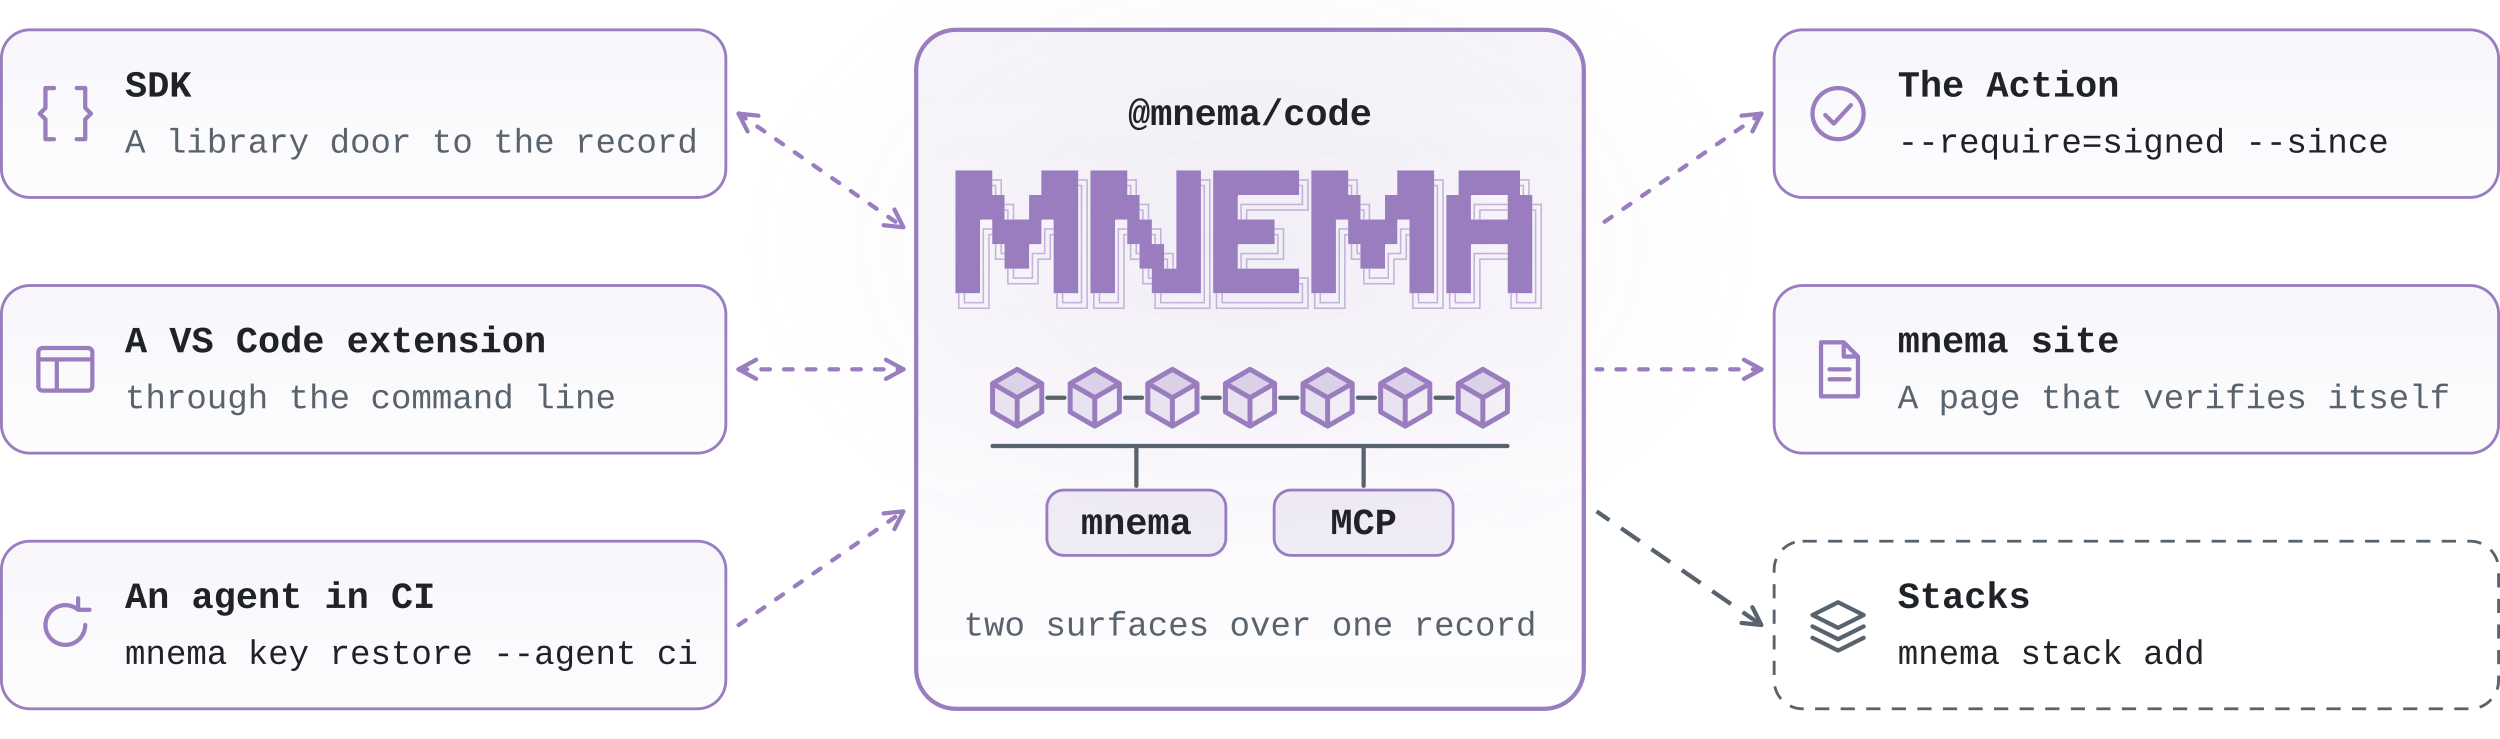
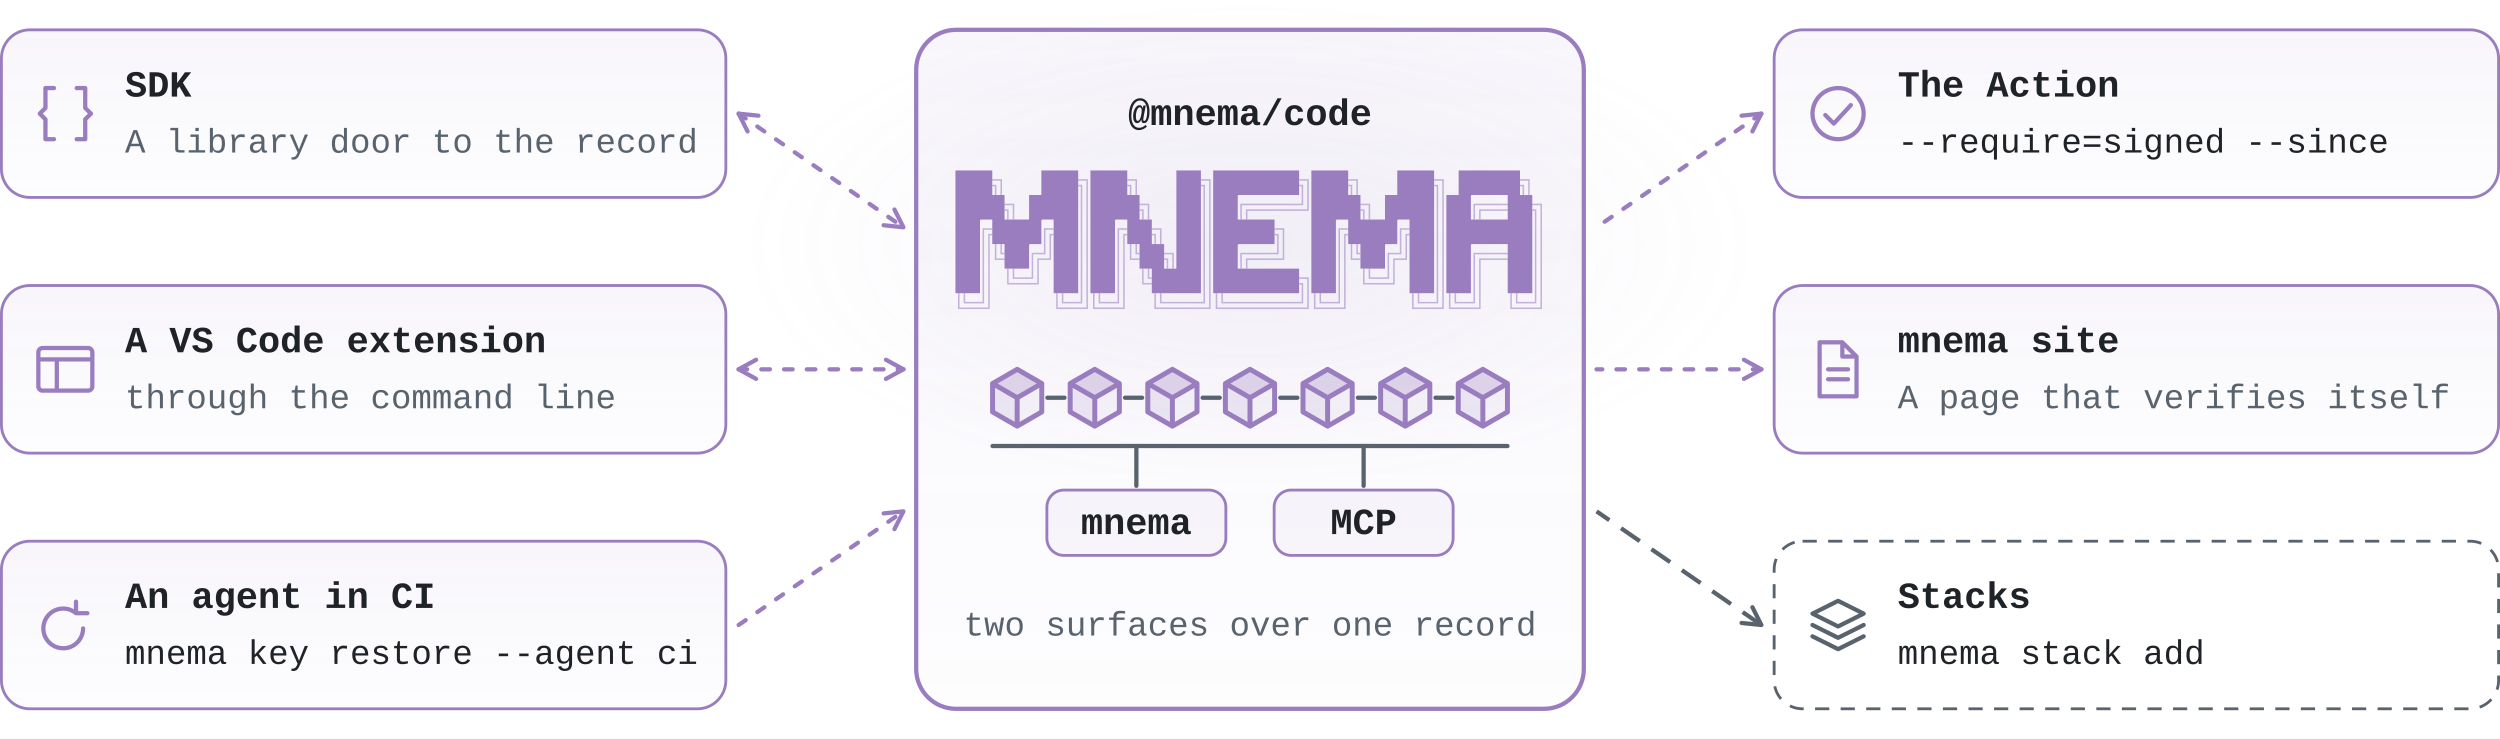
<svg xmlns="http://www.w3.org/2000/svg" width="880" height="260" viewBox="0 0 880 260" role="img" aria-label="The mnema family: @mnema/code, the command line and the MCP server over one record, with the SDK, a VS Code extension, an agent in CI, the GitHub Action, mnema site and Stacks around it">
  <style>
.a{animation-duration:14s;animation-iteration-count:infinite;animation-timing-function:ease-in-out}
@keyframes k0{0%{opacity:0}1.43%{opacity:0}3.57%{opacity:1}92.86%{opacity:1}95%{opacity:0}100%{opacity:0}}
@keyframes k1{0%{opacity:0}1.43%{opacity:0}3.57%{opacity:1}92.86%{opacity:1}95%{opacity:0}100%{opacity:0}}
@keyframes k2{0%{opacity:0}2.86%{opacity:0}5%{opacity:1}92.86%{opacity:1}95%{opacity:0}100%{opacity:0}}
@keyframes k3{0%{opacity:0}3.57%{opacity:0}5.71%{opacity:1}92.86%{opacity:1}95%{opacity:0}100%{opacity:0}}
@keyframes k4{0%{opacity:0}5.71%{opacity:0}7.86%{opacity:1}92.86%{opacity:1}95%{opacity:0}100%{opacity:0}}
@keyframes k5{0%{opacity:0}7.14%{opacity:0}9.29%{opacity:1}92.86%{opacity:1}95%{opacity:0}100%{opacity:0}}
@keyframes k6{0%{opacity:0}8.57%{opacity:0}10.71%{opacity:1}92.86%{opacity:1}95%{opacity:0}100%{opacity:0}}
@keyframes k7{0%{opacity:0}22.14%{opacity:0}24.29%{opacity:1}92.86%{opacity:1}95%{opacity:0}100%{opacity:0}}
@keyframes k8{0%{opacity:0}33.57%{opacity:0}35.71%{opacity:1}92.86%{opacity:1}95%{opacity:0}100%{opacity:0}}
@keyframes k9{0%{opacity:0}47.14%{opacity:0}49.29%{opacity:1}92.86%{opacity:1}95%{opacity:0}100%{opacity:0}}
@keyframes k10{0%{opacity:0}81.43%{opacity:0}83.57%{opacity:1}92.86%{opacity:1}95%{opacity:0}100%{opacity:0}}
@keyframes k11{0%{opacity:0}22.14%{opacity:0}23.21%{opacity:1}26.79%{opacity:0}100%{opacity:0}}
@keyframes k12{0%{opacity:0}33.57%{opacity:0}34.64%{opacity:1}38.21%{opacity:0}100%{opacity:0}}
@keyframes k13{0%{opacity:0}47.14%{opacity:0}48.21%{opacity:1}51.79%{opacity:0}100%{opacity:0}}
@keyframes k14{0%{opacity:0}81.43%{opacity:0}82.5%{opacity:1}86.07%{opacity:0}100%{opacity:0}}
@keyframes k15{0%{opacity:0}10%{opacity:0}12.14%{opacity:1}92.86%{opacity:1}95%{opacity:0}100%{opacity:0}}
@keyframes k16{0%{opacity:0}10.71%{opacity:0}12.86%{opacity:1}92.86%{opacity:1}95%{opacity:0}100%{opacity:0}}
@keyframes k17{0%{opacity:0}11.79%{opacity:0}13.93%{opacity:1}92.86%{opacity:1}95%{opacity:0}100%{opacity:0}}
@keyframes k18{0%{opacity:0}12.86%{opacity:0}15%{opacity:1}92.86%{opacity:1}95%{opacity:0}100%{opacity:0}}
@keyframes k19{0%{opacity:0}15.71%{opacity:0}17.86%{opacity:1}92.86%{opacity:1}95%{opacity:0}100%{opacity:0}}
@keyframes k20{0%{opacity:0}17.14%{opacity:0}19.29%{opacity:1}92.86%{opacity:1}95%{opacity:0}100%{opacity:0}}
@keyframes k21{0%{opacity:0}16.43%{opacity:0}18.57%{opacity:1}92.86%{opacity:1}95%{opacity:0}100%{opacity:0}}
@keyframes k22{0%{opacity:0}19.29%{opacity:0}21.43%{opacity:1}92.86%{opacity:1}95%{opacity:0}100%{opacity:0}}
@keyframes k23{0%{stroke-dashoffset:70.46}16.43%{stroke-dashoffset:70.46}20%{stroke-dashoffset:0}23.21%{stroke-dashoffset:0}23.93%{stroke-dashoffset:70.46}100%{stroke-dashoffset:70.46}}
@keyframes k24{0%{opacity:0}16.43%{opacity:0}17.86%{opacity:1}21.43%{opacity:1}22.86%{opacity:0}100%{opacity:0}}
@keyframes k25{0%{transform:translate(260px,40px)}18.57%{transform:translate(260px,40px)}22.14%{transform:translate(318px,80px)}25.71%{transform:translate(260px,40px)}100%{transform:translate(260px,40px)}}
@keyframes k26{0%{opacity:0}18.57%{opacity:0}19.43%{opacity:1}24.86%{opacity:1}26.07%{opacity:0}100%{opacity:0}}
@keyframes k27{0%{opacity:0}25.36%{opacity:0}26.43%{opacity:1}30%{opacity:0}100%{opacity:0}}
@keyframes k28{0%{opacity:0}27.14%{opacity:0}29.29%{opacity:1}92.86%{opacity:1}95%{opacity:0}100%{opacity:0}}
@keyframes k29{0%{opacity:0}28.57%{opacity:0}30.71%{opacity:1}92.86%{opacity:1}95%{opacity:0}100%{opacity:0}}
@keyframes k30{0%{opacity:0}27.86%{opacity:0}30%{opacity:1}92.86%{opacity:1}95%{opacity:0}100%{opacity:0}}
@keyframes k31{0%{opacity:0}30.71%{opacity:0}32.86%{opacity:1}92.86%{opacity:1}95%{opacity:0}100%{opacity:0}}
@keyframes k32{0%{stroke-dashoffset:58}27.86%{stroke-dashoffset:58}31.43%{stroke-dashoffset:0}34.64%{stroke-dashoffset:0}35.36%{stroke-dashoffset:58}100%{stroke-dashoffset:58}}
@keyframes k33{0%{opacity:0}27.86%{opacity:0}29.29%{opacity:1}32.86%{opacity:1}34.29%{opacity:0}100%{opacity:0}}
@keyframes k34{0%{transform:translate(260px,130px)}30%{transform:translate(260px,130px)}33.57%{transform:translate(318px,130px)}37.14%{transform:translate(260px,130px)}100%{transform:translate(260px,130px)}}
@keyframes k35{0%{opacity:0}30%{opacity:0}30.86%{opacity:1}36.29%{opacity:1}37.5%{opacity:0}100%{opacity:0}}
@keyframes k36{0%{opacity:0}36.79%{opacity:0}37.86%{opacity:1}41.43%{opacity:0}100%{opacity:0}}
@keyframes k37{0%{opacity:0}38.57%{opacity:0}40.71%{opacity:1}92.86%{opacity:1}95%{opacity:0}100%{opacity:0}}
@keyframes k38{0%{opacity:0}40%{opacity:0}42.14%{opacity:1}92.86%{opacity:1}95%{opacity:0}100%{opacity:0}}
@keyframes k39{0%{opacity:0}39.29%{opacity:0}41.43%{opacity:1}92.86%{opacity:1}95%{opacity:0}100%{opacity:0}}
@keyframes k40{0%{opacity:0}42.14%{opacity:0}44.29%{opacity:1}92.86%{opacity:1}95%{opacity:0}100%{opacity:0}}
@keyframes k41{0%{stroke-dashoffset:70.46}39.29%{stroke-dashoffset:70.46}42.86%{stroke-dashoffset:0}46.07%{stroke-dashoffset:0}46.79%{stroke-dashoffset:70.46}100%{stroke-dashoffset:70.46}}
@keyframes k42{0%{opacity:0}39.29%{opacity:0}40.71%{opacity:1}44.29%{opacity:1}45.71%{opacity:0}100%{opacity:0}}
@keyframes k43{0%{transform:translate(260px,220px)}42.14%{transform:translate(260px,220px)}47.14%{transform:translate(318px,180px)}47.86%{transform:translate(318px,180px)}48.57%{transform:translate(260px,220px)}100%{transform:translate(260px,220px)}}
@keyframes k44{0%{opacity:0}42.14%{opacity:0}43%{opacity:1}46.29%{opacity:1}47.5%{opacity:0}100%{opacity:0}}
@keyframes k45{0%{opacity:0}50%{opacity:0}52.14%{opacity:1}92.86%{opacity:1}95%{opacity:0}100%{opacity:0}}
@keyframes k46{0%{opacity:0}51.43%{opacity:0}53.57%{opacity:1}92.86%{opacity:1}95%{opacity:0}100%{opacity:0}}
@keyframes k47{0%{opacity:0}50.71%{opacity:0}52.86%{opacity:1}92.86%{opacity:1}95%{opacity:0}100%{opacity:0}}
@keyframes k48{0%{opacity:0}53.57%{opacity:0}55.71%{opacity:1}92.86%{opacity:1}95%{opacity:0}100%{opacity:0}}
@keyframes k49{0%{stroke-dashoffset:70.46}50.71%{stroke-dashoffset:70.46}54.29%{stroke-dashoffset:0}57.5%{stroke-dashoffset:0}58.21%{stroke-dashoffset:70.46}100%{stroke-dashoffset:70.46}}
@keyframes k50{0%{opacity:0}50.71%{opacity:0}52.14%{opacity:1}55.71%{opacity:1}57.14%{opacity:0}100%{opacity:0}}
@keyframes k51{0%{transform:translate(562px,80px)}53.57%{transform:translate(562px,80px)}58.57%{transform:translate(620px,40px)}59.29%{transform:translate(620px,40px)}60%{transform:translate(562px,80px)}100%{transform:translate(562px,80px)}}
@keyframes k52{0%{opacity:0}53.57%{opacity:0}54.43%{opacity:1}57.71%{opacity:1}58.93%{opacity:0}100%{opacity:0}}
@keyframes k53{0%{opacity:0}53.57%{opacity:0}54.64%{opacity:1}58.93%{opacity:0}100%{opacity:0}}
@keyframes k54{0%{opacity:0}58.21%{opacity:0}59.29%{opacity:1}62.86%{opacity:0}100%{opacity:0}}
@keyframes k55{0%{opacity:0}61.43%{opacity:0}63.57%{opacity:1}92.86%{opacity:1}95%{opacity:0}100%{opacity:0}}
@keyframes k56{0%{opacity:0}62.86%{opacity:0}65%{opacity:1}92.86%{opacity:1}95%{opacity:0}100%{opacity:0}}
@keyframes k57{0%{opacity:0}62.14%{opacity:0}64.29%{opacity:1}92.86%{opacity:1}95%{opacity:0}100%{opacity:0}}
@keyframes k58{0%{opacity:0}65%{opacity:0}67.14%{opacity:1}92.86%{opacity:1}95%{opacity:0}100%{opacity:0}}
@keyframes k59{0%{stroke-dashoffset:58}62.14%{stroke-dashoffset:58}65.71%{stroke-dashoffset:0}68.93%{stroke-dashoffset:0}69.64%{stroke-dashoffset:58}100%{stroke-dashoffset:58}}
@keyframes k60{0%{opacity:0}62.14%{opacity:0}63.57%{opacity:1}67.14%{opacity:1}68.57%{opacity:0}100%{opacity:0}}
@keyframes k61{0%{transform:translate(562px,130px)}65%{transform:translate(562px,130px)}70%{transform:translate(620px,130px)}70.71%{transform:translate(620px,130px)}71.43%{transform:translate(562px,130px)}100%{transform:translate(562px,130px)}}
@keyframes k62{0%{opacity:0}65%{opacity:0}65.86%{opacity:1}69.14%{opacity:1}70.36%{opacity:0}100%{opacity:0}}
@keyframes k63{0%{opacity:0}65%{opacity:0}66.07%{opacity:1}70.36%{opacity:0}100%{opacity:0}}
@keyframes k64{0%{opacity:0}69.64%{opacity:0}70.71%{opacity:1}74.29%{opacity:0}100%{opacity:0}}
@keyframes k65{0%{opacity:0}72.86%{opacity:0}75%{opacity:1}92.86%{opacity:1}95%{opacity:0}100%{opacity:0}}
@keyframes k66{0%{opacity:0}74.29%{opacity:0}76.43%{opacity:1}92.86%{opacity:1}95%{opacity:0}100%{opacity:0}}
@keyframes k67{0%{opacity:0}73.57%{opacity:0}75.71%{opacity:1}92.86%{opacity:1}95%{opacity:0}100%{opacity:0}}
@keyframes k68{0%{opacity:0}76.43%{opacity:0}78.57%{opacity:1}92.86%{opacity:1}95%{opacity:0}100%{opacity:0}}
@keyframes k69{0%{stroke-dashoffset:70.46}73.57%{stroke-dashoffset:70.46}77.14%{stroke-dashoffset:0}80.36%{stroke-dashoffset:0}81.07%{stroke-dashoffset:70.46}100%{stroke-dashoffset:70.46}}
@keyframes k70{0%{opacity:0}73.57%{opacity:0}75%{opacity:1}78.57%{opacity:1}80%{opacity:0}100%{opacity:0}}
@keyframes k71{0%{transform:translate(562px,180px)}76.43%{transform:translate(562px,180px)}81.43%{transform:translate(620px,220px)}82.14%{transform:translate(620px,220px)}82.86%{transform:translate(562px,180px)}100%{transform:translate(562px,180px)}}
@keyframes k72{0%{opacity:0}76.43%{opacity:0}77.29%{opacity:1}80.57%{opacity:1}81.79%{opacity:0}100%{opacity:0}}
- @keyframes k73{0%{opacity:0}76.43%{opacity:0}77.5%{opacity:1}81.79%{opacity:0}100%{opacity:0}}
- @keyframes k74{0%{opacity:0}81.07%{opacity:0}82.14%{opacity:1}85.71%{opacity:0}100%{opacity:0}}
+ @keyframes k73{0%{opacity:0}81.07%{opacity:0}82.14%{opacity:1}85.71%{opacity:0}100%{opacity:0}}
@media (prefers-reduced-motion: reduce){.a{animation:none!important}}
</style>
  <defs>
    <radialGradient id="glow" cx="0.5" cy="0.5" r="0.5">
      <stop offset="0" stop-color="#997dbf" stop-opacity="0.08" />
      <stop offset="0.6" stop-color="#997dbf" stop-opacity="0.03" />
      <stop offset="1" stop-color="#997dbf" stop-opacity="0" />
    </radialGradient>
    <linearGradient id="tint" x1="0" y1="0" x2="0" y2="1">
      <stop offset="0" stop-color="#997dbf" stop-opacity="0.07" />
      <stop offset="1" stop-color="#997dbf" stop-opacity="0.02" />
    </linearGradient>
  </defs>
  <rect width="880" height="260" fill="#ffffff" />
-   <ellipse class="a" style="animation-name:k0" cx="440" cy="86" rx="180" ry="120" fill="url(#glow)" />
+   <ellipse class="a" style="animation-name:k0" cx="440" cy="86" rx="180" ry="86" fill="url(#glow)" />
  <rect class="a" style="animation-name:k1" x="322.5" y="10.5" width="235" height="239" rx="14" fill="url(#tint)" stroke="#997dbf" stroke-width="1.5" />
  <text class="a" style="animation-name:k2" x="440" y="44" font-family="ui-monospace,SFMono-Regular,'SF Mono',Menlo,Consolas,'Liberation Mono',monospace" font-size="13" font-weight="600" fill="#1f2328" text-anchor="middle">@mnema/code</text>
  <g class="a" style="animation-name:k3">
    <g transform="translate(336.32 60) scale(0.36)">
      <path data-of="blocks" fill="#997dbf" d="M0 0h12.5v24.5h-12.5zM12 0h12.5v24.5h-12.5zM24 0h12v24.5h-12zM84 0h12.5v24.5h-12.5zM96 0h12.5v24.5h-12.5zM108 0h12v24.5h-12zM132 0h12.5v24.5h-12.5zM144 0h12.5v24.5h-12.5zM156 0h12v24.5h-12zM216 0h12.5v24.5h-12.5zM228 0h12v24.5h-12zM252 0h12.5v24.5h-12.5zM264 0h12.5v24.5h-12.5zM276 0h12.5v24h-12.5zM288 0h12.5v24h-12.5zM300 0h12.5v24h-12.5zM312 0h12.5v24h-12.5zM324 0h12v24h-12zM348 0h12.5v24.5h-12.5zM360 0h12.5v24.5h-12.5zM372 0h12v24.5h-12zM432 0h12.5v24.5h-12.5zM444 0h12.5v24.5h-12.5zM456 0h12v24.5h-12zM492 0h12.5v24.5h-12.5zM504 0h12.5v24h-12.5zM516 0h12.5v24h-12.5zM528 0h12.5v24h-12.5zM540 0h12v24.5h-12zM0 24h12.5v24.5h-12.5zM12 24h12.5v24.5h-12.5zM24 24h12.5v24h-12.5zM36 24h12v24.5h-12zM72 24h12.5v24.5h-12.5zM84 24h12.5v24h-12.5zM96 24h12.5v24.5h-12.5zM108 24h12v24.5h-12zM132 24h12.5v24.5h-12.5zM144 24h12.5v24.5h-12.5zM156 24h12.5v24h-12.5zM168 24h12v24.5h-12zM216 24h12.5v24.5h-12.5zM228 24h12v24.5h-12zM252 24h12.5v24.5h-12.5zM264 24h12v24.5h-12zM348 24h12.5v24.5h-12.5zM360 24h12.5v24.5h-12.5zM372 24h12.5v24h-12.5zM384 24h12v24.5h-12zM420 24h12.5v24.5h-12.5zM432 24h12.5v24h-12.5zM444 24h12.5v24.5h-12.5zM456 24h12v24.5h-12zM480 24h12.5v24.5h-12.5zM492 24h12v24.5h-12zM540 24h12.5v24.5h-12.5zM552 24h12v24.5h-12zM0 48h12.5v24.5h-12.5zM12 48h12v24.5h-12zM36 48h12.5v24h-12.5zM48 48h12.5v24.5h-12.5zM60 48h12.5v24.5h-12.5zM72 48h12v24h-12zM96 48h12.5v24.5h-12.5zM108 48h12v24.5h-12zM132 48h12.5v24.5h-12.5zM144 48h12v24.5h-12zM168 48h12.5v24h-12.5zM180 48h12v24.5h-12zM216 48h12.5v24.5h-12.5zM228 48h12v24.5h-12zM252 48h12.5v24.5h-12.5zM264 48h12.5v24.5h-12.5zM276 48h12.5v24h-12.5zM288 48h12.5v24h-12.5zM300 48h12v24h-12zM348 48h12.5v24.5h-12.5zM360 48h12v24.5h-12zM384 48h12.5v24h-12.5zM396 48h12.5v24.5h-12.5zM408 48h12.5v24.5h-12.5zM420 48h12v24h-12zM444 48h12.5v24.5h-12.5zM456 48h12v24.5h-12zM480 48h12.5v24.5h-12.5zM492 48h12.5v24.5h-12.5zM504 48h12.5v24h-12.5zM516 48h12.5v24h-12.5zM528 48h12.5v24h-12.5zM540 48h12.5v24.5h-12.5zM552 48h12v24.5h-12zM0 72h12.5v24.5h-12.5zM12 72h12v24.5h-12zM48 72h12.5v24h-12.5zM60 72h12v24h-12zM96 72h12.5v24.5h-12.5zM108 72h12v24.5h-12zM132 72h12.5v24.5h-12.5zM144 72h12v24.5h-12zM180 72h12.5v24h-12.5zM192 72h12v24.5h-12zM216 72h12.5v24.5h-12.5zM228 72h12v24.5h-12zM252 72h12.5v24.5h-12.5zM264 72h12v24.5h-12zM348 72h12.5v24.5h-12.5zM360 72h12v24.5h-12zM396 72h12.5v24h-12.5zM408 72h12v24h-12zM444 72h12.5v24.5h-12.5zM456 72h12v24.5h-12zM480 72h12.5v24.5h-12.5zM492 72h12v24.5h-12zM540 72h12.5v24.5h-12.5zM552 72h12v24.5h-12zM0 96h12.5v24h-12.5zM12 96h12v24h-12zM96 96h12.5v24h-12.5zM108 96h12v24h-12zM132 96h12.5v24h-12.5zM144 96h12v24h-12zM192 96h12.5v24h-12.5zM204 96h12.5v24h-12.5zM216 96h12.5v24h-12.5zM228 96h12v24h-12zM252 96h12.5v24h-12.5zM264 96h12.5v24h-12.5zM276 96h12.5v24h-12.5zM288 96h12.5v24h-12.5zM300 96h12.5v24h-12.5zM312 96h12.5v24h-12.5zM324 96h12v24h-12zM348 96h12.5v24h-12.5zM360 96h12v24h-12zM444 96h12.5v24h-12.5zM456 96h12v24h-12zM480 96h12.5v24h-12.5zM492 96h12v24h-12zM540 96h12.5v24h-12.5zM552 96h12v24h-12z" />
      <path data-of="lines" fill="none" stroke="#997dbf" stroke-opacity="0.55" stroke-width="1.5" stroke-linejoin="miter" d="M36 9.25L44.75 9.25L44.75 24M36 14.75L39.25 14.75L39.25 24M120 9.25L128.75 9.25L128.75 24M120 14.75L123.25 14.75L123.25 24M168 9.25L176.75 9.25L176.75 24M168 14.75L171.25 14.75L171.25 24M240 9.25L248.75 9.25L248.75 24M240 14.75L243.25 14.75L243.25 24M336 9.25L344.75 9.25L344.75 24M336 14.75L339.25 14.75L339.25 24M384 9.25L392.75 9.25L392.75 24M384 14.75L387.25 14.75L387.25 24M468 9.25L476.75 9.25L476.75 24M468 14.75L471.25 14.75L471.25 24M552 9.25L560.75 9.25L560.75 24M552 14.75L555.25 14.75L555.25 24M48 33.25L56.75 33.25L56.75 48M48 38.75L51.25 38.75L51.25 48M123.25 24L123.25 48M128.75 24L128.75 48M180 33.25L188.75 33.25L188.75 48M180 38.75L183.25 38.75L183.25 48M243.25 24L243.25 48M248.75 24L248.75 48M288 33.25L279.25 33.25L279.25 48M288 38.75L284.75 38.75L284.75 48M288 33.25L300 33.25M288 38.75L300 38.75M300 33.25L312 33.25M300 38.75L312 38.75M312 33.25L324 33.25M312 38.75L324 38.75M324 33.25L336 33.25M324 38.75L336 38.75M344.75 24L344.75 38.75L336 38.75M339.25 24L339.25 33.25L336 33.25M396 33.25L404.75 33.25L404.75 48M396 38.75L399.25 38.75L399.25 48M471.25 24L471.25 48M476.75 24L476.75 48M516 33.25L507.25 33.25L507.25 48M516 38.75L512.75 38.75L512.75 48M516 33.25L528 33.25M516 38.75L528 38.75M528 33.25L540 33.25M528 38.75L540 38.75M564 33.25L572.75 33.25L572.75 48M564 38.75L567.25 38.75L567.25 48M36 57.25L27.25 57.25L27.25 72M36 62.75L32.75 62.75L32.75 72M96 57.25L87.25 57.25L87.25 72M96 62.75L92.75 62.75L92.75 72M123.25 48L123.25 72M128.75 48L128.75 72M168 57.25L159.25 57.25L159.25 72M168 62.75L164.75 62.75L164.75 72M192 57.25L200.75 57.25L200.75 72M192 62.75L195.25 62.75L195.25 72M243.25 48L243.25 72M248.75 48L248.75 72M312 57.25L320.75 57.25L320.75 72M312 62.75L315.25 62.75L315.25 72M384 57.25L375.25 57.25L375.25 72M384 62.75L380.75 62.75L380.75 72M444 57.25L435.25 57.25L435.25 72M444 62.75L440.75 62.75L440.75 72M471.25 48L471.25 72M476.75 48L476.75 72M567.25 48L567.25 72M572.75 48L572.75 72M27.25 72L27.25 96M32.75 72L32.75 96M39.25 72L39.25 86.75L48 86.75M44.75 72L44.75 81.25L48 81.25M84 81.25L75.25 81.25L75.25 96M84 86.75L80.75 86.75L80.75 96M92.75 72L92.75 86.75L84 86.75M87.25 72L87.25 81.25L84 81.25M123.25 72L123.25 96M128.75 72L128.75 96M159.25 72L159.25 96M164.75 72L164.75 96M171.25 72L171.25 86.75L180 86.75M176.75 72L176.75 81.25L180 81.25M204 81.25L212.75 81.25L212.75 96M204 86.75L207.25 86.75L207.25 96M243.25 72L243.25 96M248.75 72L248.75 96M288 81.25L279.25 81.25L279.25 96M288 86.75L284.75 86.75L284.75 96M288 81.25L300 81.25M288 86.75L300 86.75M300 81.25L312 81.25M300 86.75L312 86.75M320.75 72L320.75 86.75L312 86.75M315.25 72L315.25 81.25L312 81.25M375.25 72L375.25 96M380.75 72L380.75 96M387.25 72L387.25 86.75L396 86.75M392.75 72L392.75 81.25L396 81.25M432 81.25L423.25 81.25L423.25 96M432 86.75L428.75 86.75L428.75 96M440.75 72L440.75 86.75L432 86.75M435.25 72L435.25 81.25L432 81.25M471.25 72L471.25 96M476.75 72L476.75 96M516 81.25L507.25 81.25L507.25 96M516 86.75L512.75 86.75L512.75 96M516 81.25L528 81.25M516 86.75L528 86.75M528 81.25L540 81.25M528 86.75L540 86.75M567.25 72L567.25 96M572.75 72L572.75 96M27.25 96L27.25 120M32.75 96L32.75 120M51.25 96L51.25 110.75L60 110.75M56.75 96L56.75 105.25L60 105.25M60 105.25L72 105.25M60 110.75L72 110.75M80.75 96L80.75 110.75L72 110.75M75.25 96L75.25 105.25L72 105.25M123.25 96L123.25 120M128.75 96L128.75 120M159.25 96L159.25 120M164.75 96L164.75 120M183.25 96L183.25 110.75L192 110.75M188.75 96L188.75 105.25L192 105.25M243.25 96L243.25 120M248.75 96L248.75 120M336 105.25L344.75 105.25L344.75 120M336 110.75L339.25 110.75L339.25 120M375.25 96L375.25 120M380.75 96L380.75 120M399.25 96L399.25 110.75L408 110.75M404.75 96L404.75 105.25L408 105.25M408 105.25L420 105.25M408 110.75L420 110.75M428.75 96L428.75 110.75L420 110.75M423.25 96L423.25 105.25L420 105.25M471.25 96L471.25 120M476.75 96L476.75 120M507.25 96L507.25 120M512.75 96L512.75 120M567.25 96L567.25 120M572.75 96L572.75 120M3.25 120L3.25 134.75L12 134.75M8.75 120L8.75 129.25L12 129.25M12 129.25L24 129.25M12 134.75L24 134.75M32.75 120L32.75 134.75L24 134.75M27.25 120L27.25 129.25L24 129.25M99.25 120L99.25 134.75L108 134.75M104.75 120L104.75 129.25L108 129.25M108 129.25L120 129.25M108 134.75L120 134.75M128.75 120L128.75 134.75L120 134.75M123.25 120L123.25 129.25L120 129.25M135.25 120L135.25 134.75L144 134.75M140.75 120L140.75 129.25L144 129.25M144 129.25L156 129.25M144 134.75L156 134.75M164.75 120L164.75 134.75L156 134.75M159.25 120L159.25 129.25L156 129.25M195.25 120L195.25 134.75L204 134.75M200.75 120L200.75 129.25L204 129.25M204 129.25L216 129.25M204 134.75L216 134.75M216 129.25L228 129.25M216 134.75L228 134.75M228 129.25L240 129.25M228 134.75L240 134.75M248.75 120L248.75 134.75L240 134.75M243.25 120L243.25 129.25L240 129.25M255.25 120L255.25 134.75L264 134.75M260.75 120L260.75 129.25L264 129.25M264 129.25L276 129.25M264 134.75L276 134.75M276 129.25L288 129.25M276 134.75L288 134.75M288 129.25L300 129.25M288 134.75L300 134.75M300 129.25L312 129.25M300 134.75L312 134.75M312 129.25L324 129.25M312 134.75L324 134.75M324 129.25L336 129.25M324 134.75L336 134.75M344.75 120L344.75 134.75L336 134.75M339.25 120L339.25 129.25L336 129.25M351.25 120L351.25 134.75L360 134.75M356.75 120L356.75 129.25L360 129.25M360 129.25L372 129.25M360 134.75L372 134.75M380.75 120L380.75 134.75L372 134.75M375.25 120L375.25 129.25L372 129.25M447.25 120L447.25 134.75L456 134.75M452.75 120L452.75 129.25L456 129.25M456 129.25L468 129.25M456 134.75L468 134.75M476.75 120L476.75 134.75L468 134.75M471.25 120L471.25 129.25L468 129.25M483.25 120L483.25 134.75L492 134.75M488.75 120L488.75 129.25L492 129.25M492 129.25L504 129.25M492 134.75L504 134.75M512.75 120L512.75 134.75L504 134.75M507.25 120L507.25 129.25L504 129.25M543.25 120L543.25 134.75L552 134.75M548.75 120L548.75 129.25L552 129.25M552 129.25L564 129.25M552 134.75L564 134.75M572.75 120L572.75 134.75L564 134.75M567.25 120L567.25 129.25L564 129.25" />
    </g>
  </g>
  <g class="a" style="animation-name:k4">
    <path d="M358.04 130L366.7 135L358.04 140L349.38 135z" fill="#997dbf" fill-opacity="0.3" />
    <path d="M349.38 135L358.04 140L358.04 150L349.38 145z" fill="#997dbf" fill-opacity="0.16" />
    <path d="M358.04 140L366.7 135L366.7 145L358.04 150z" fill="#997dbf" fill-opacity="0.06" />
    <path d="M358.04 130L366.7 135L366.7 145L358.04 150L349.38 145L349.38 135zM349.38 135L358.04 140L366.7 135M358.04 140V150" fill="none" stroke="#997dbf" stroke-width="1.75" stroke-linejoin="round" />
  </g>
  <g class="a" style="animation-name:k5">
    <path d="M368.7 140H374.7" stroke="#59636e" stroke-width="1.5" stroke-linecap="round" />
    <path d="M385.36 130L394.02 135L385.36 140L376.7 135z" fill="#997dbf" fill-opacity="0.3" />
    <path d="M376.7 135L385.36 140L385.36 150L376.7 145z" fill="#997dbf" fill-opacity="0.16" />
    <path d="M385.36 140L394.02 135L394.02 145L385.36 150z" fill="#997dbf" fill-opacity="0.06" />
    <path d="M385.36 130L394.02 135L394.02 145L385.36 150L376.7 145L376.7 135zM376.7 135L385.36 140L394.02 135M385.36 140V150" fill="none" stroke="#997dbf" stroke-width="1.75" stroke-linejoin="round" />
  </g>
  <g class="a" style="animation-name:k6">
    <path d="M396.02 140H402.02" stroke="#59636e" stroke-width="1.5" stroke-linecap="round" />
    <path d="M412.68 130L421.34 135L412.68 140L404.02 135z" fill="#997dbf" fill-opacity="0.3" />
    <path d="M404.02 135L412.68 140L412.68 150L404.02 145z" fill="#997dbf" fill-opacity="0.16" />
    <path d="M412.68 140L421.34 135L421.34 145L412.68 150z" fill="#997dbf" fill-opacity="0.06" />
    <path d="M412.68 130L421.34 135L421.34 145L412.68 150L404.02 145L404.02 135zM404.02 135L412.68 140L421.34 135M412.68 140V150" fill="none" stroke="#997dbf" stroke-width="1.75" stroke-linejoin="round" />
  </g>
  <g class="a" style="animation-name:k7">
    <path d="M423.34 140H429.34" stroke="#59636e" stroke-width="1.5" stroke-linecap="round" />
    <path d="M440 130L448.66 135L440 140L431.34 135z" fill="#997dbf" fill-opacity="0.3" />
    <path d="M431.34 135L440 140L440 150L431.34 145z" fill="#997dbf" fill-opacity="0.16" />
    <path d="M440 140L448.66 135L448.66 145L440 150z" fill="#997dbf" fill-opacity="0.06" />
    <path d="M440 130L448.66 135L448.66 145L440 150L431.34 145L431.34 135zM431.34 135L440 140L448.66 135M440 140V150" fill="none" stroke="#997dbf" stroke-width="1.75" stroke-linejoin="round" />
  </g>
  <g class="a" style="animation-name:k8">
    <path d="M450.66 140H456.66" stroke="#59636e" stroke-width="1.5" stroke-linecap="round" />
    <path d="M467.32 130L475.98 135L467.32 140L458.66 135z" fill="#997dbf" fill-opacity="0.3" />
    <path d="M458.66 135L467.32 140L467.32 150L458.66 145z" fill="#997dbf" fill-opacity="0.16" />
    <path d="M467.32 140L475.98 135L475.98 145L467.32 150z" fill="#997dbf" fill-opacity="0.06" />
    <path d="M467.32 130L475.98 135L475.98 145L467.32 150L458.66 145L458.66 135zM458.66 135L467.32 140L475.98 135M467.32 140V150" fill="none" stroke="#997dbf" stroke-width="1.75" stroke-linejoin="round" />
  </g>
  <g class="a" style="animation-name:k9">
    <path d="M477.98 140H483.98" stroke="#59636e" stroke-width="1.5" stroke-linecap="round" />
    <path d="M494.64 130L503.3 135L494.64 140L485.98 135z" fill="#997dbf" fill-opacity="0.3" />
    <path d="M485.98 135L494.64 140L494.64 150L485.98 145z" fill="#997dbf" fill-opacity="0.16" />
    <path d="M494.64 140L503.3 135L503.3 145L494.64 150z" fill="#997dbf" fill-opacity="0.06" />
    <path d="M494.64 130L503.3 135L503.3 145L494.64 150L485.98 145L485.98 135zM485.98 135L494.64 140L503.3 135M494.64 140V150" fill="none" stroke="#997dbf" stroke-width="1.75" stroke-linejoin="round" />
  </g>
  <g class="a" style="animation-name:k10">
    <path d="M505.3 140H511.3" stroke="#59636e" stroke-width="1.5" stroke-linecap="round" />
    <path d="M521.96 130L530.62 135L521.96 140L513.3 135z" fill="#997dbf" fill-opacity="0.3" />
    <path d="M513.3 135L521.96 140L521.96 150L513.3 145z" fill="#997dbf" fill-opacity="0.16" />
    <path d="M521.96 140L530.62 135L530.62 145L521.96 150z" fill="#997dbf" fill-opacity="0.06" />
    <path d="M521.96 130L530.62 135L530.62 145L521.96 150L513.3 145L513.3 135zM513.3 135L521.96 140L530.62 135M521.96 140V150" fill="none" stroke="#997dbf" stroke-width="1.75" stroke-linejoin="round" />
  </g>
-   <path class="a" style="animation-name:k11" opacity="0" d="M440 130L448.66 135L448.66 145L440 150L431.34 145L431.34 135z" fill="#997dbf" fill-opacity="0.85" />
-   <path class="a" style="animation-name:k12" opacity="0" d="M467.32 130L475.98 135L475.98 145L467.32 150L458.66 145L458.66 135z" fill="#997dbf" fill-opacity="0.85" />
-   <path class="a" style="animation-name:k13" opacity="0" d="M494.64 130L503.3 135L503.3 145L494.64 150L485.98 145L485.98 135z" fill="#997dbf" fill-opacity="0.85" />
-   <path class="a" style="animation-name:k14" opacity="0" d="M521.96 130L530.62 135L530.62 145L521.96 150L513.3 145L513.3 135z" fill="#997dbf" fill-opacity="0.85" />
+   <path class="a" style="animation-name:k11" opacity="0" d="M440 130L448.66 135L448.66 145L440 150L431.34 145L431.34 135z" fill="#997dbf" fill-opacity="1" />
+   <path class="a" style="animation-name:k12" opacity="0" d="M467.32 130L475.98 135L475.98 145L467.32 150L458.66 145L458.66 135z" fill="#997dbf" fill-opacity="1" />
+   <path class="a" style="animation-name:k13" opacity="0" d="M494.64 130L503.3 135L503.3 145L494.64 150L485.98 145L485.98 135z" fill="#997dbf" fill-opacity="1" />
+   <path class="a" style="animation-name:k14" opacity="0" d="M521.96 130L530.62 135L530.62 145L521.96 150L513.3 145L513.3 135z" fill="#997dbf" fill-opacity="1" />
  <path class="a" style="animation-name:k15" d="M349.38 157H530.62" stroke="#59636e" stroke-width="1.5" stroke-linecap="round" />
  <g class="a" style="animation-name:k16">
    <path d="M400 171V157" stroke="#59636e" stroke-width="1.5" stroke-linecap="round" />
-     <rect x="368.5" y="172.5" width="63" height="23" rx="6" fill="#997dbf" fill-opacity="0.12" stroke="#997dbf" />
+     <rect x="368.5" y="172.5" width="63" height="23" rx="6" fill="#997dbf" fill-opacity="0.05" stroke="#997dbf" />
    <text x="400" y="188" font-family="ui-monospace,SFMono-Regular,'SF Mono',Menlo,Consolas,'Liberation Mono',monospace" font-size="13" font-weight="600" fill="#1f2328" text-anchor="middle">mnema</text>
  </g>
  <g class="a" style="animation-name:k17">
    <path d="M480 171V157" stroke="#59636e" stroke-width="1.5" stroke-linecap="round" />
-     <rect x="448.5" y="172.5" width="63" height="23" rx="6" fill="#997dbf" fill-opacity="0.12" stroke="#997dbf" />
+     <rect x="448.5" y="172.5" width="63" height="23" rx="6" fill="#997dbf" fill-opacity="0.05" stroke="#997dbf" />
    <text x="480" y="188" font-family="ui-monospace,SFMono-Regular,'SF Mono',Menlo,Consolas,'Liberation Mono',monospace" font-size="13" font-weight="600" fill="#1f2328" text-anchor="middle">MCP</text>
  </g>
  <text class="a" style="animation-name:k18" x="440" y="223.7" font-family="ui-monospace,SFMono-Regular,'SF Mono',Menlo,Consolas,'Liberation Mono',monospace" font-size="12" fill="#59636e" text-anchor="middle">two surfaces over one record</text>
  <g class="a" style="animation-name:k19">
    <rect x="0.5" y="10.5" width="255" height="59" rx="10" fill="url(#tint)" stroke="#997dbf" />
    <path transform="translate(12 29)" d="M7 2H4V9L2 11L4 13V20H7M15 2H18V9L20 11L18 13V20H15" fill="none" stroke="#997dbf" stroke-width="1.5" stroke-linecap="round" stroke-linejoin="round" />
    <text x="44" y="34" font-family="ui-monospace,SFMono-Regular,'SF Mono',Menlo,Consolas,'Liberation Mono',monospace" font-size="13" font-weight="600" fill="#1f2328">SDK</text>
  </g>
  <text class="a" style="animation-name:k20" x="44" y="53.7" font-family="ui-monospace,SFMono-Regular,'SF Mono',Menlo,Consolas,'Liberation Mono',monospace" font-size="12" fill="#59636e">A library door to the record</text>
  <path class="a" style="animation-name:k21" d="M260 40L318 80" fill="none" stroke="#997dbf" stroke-dasharray="3 5" stroke-linecap="round" stroke-width="1.5" />
  <path class="a" style="animation-name:k22" d="M314.85 73.75L318 80L311.04 79.28M263.15 46.25L260 40L266.96 40.72" fill="none" stroke="#997dbf" stroke-width="1.5" stroke-linecap="round" stroke-linejoin="round" />
  <path class="a" style="animation-name:k23,k24" opacity="0" d="M260 40L318 80" fill="none" stroke="#997dbf" stroke-width="2" stroke-linecap="round" stroke-dasharray="70.46 70.46" />
  <g class="a" style="animation-name:k25,k26" opacity="0">
    <circle r="8" fill="#997dbf" fill-opacity="0.22" />
    <circle r="4" fill="#997dbf" />
  </g>
-   <rect class="a" style="animation-name:k27" opacity="0" x="0.5" y="10.5" width="255" height="59" rx="10" fill="none" stroke="#997dbf" stroke-width="3" />
+   <rect class="a" style="animation-name:k27" opacity="0" x="1.5" y="11.5" width="253" height="57" rx="9" fill="none" stroke="#997dbf" stroke-width="3" />
  <g class="a" style="animation-name:k28">
    <rect x="0.5" y="100.5" width="255" height="59" rx="10" fill="url(#tint)" stroke="#997dbf" />
    <path transform="translate(12 119)" d="M3 3.5H19A1.5 1.5 0 0 1 20.5 5V17A1.5 1.5 0 0 1 19 18.5H3A1.5 1.5 0 0 1 1.5 17V5A1.5 1.5 0 0 1 3 3.5ZM1.5 7.5H20.5M8 7.5V18.5" fill="none" stroke="#997dbf" stroke-width="1.5" stroke-linecap="round" stroke-linejoin="round" />
    <text x="44" y="124" font-family="ui-monospace,SFMono-Regular,'SF Mono',Menlo,Consolas,'Liberation Mono',monospace" font-size="13" font-weight="600" fill="#1f2328">A VS Code extension</text>
  </g>
  <text class="a" style="animation-name:k29" x="44" y="143.7" font-family="ui-monospace,SFMono-Regular,'SF Mono',Menlo,Consolas,'Liberation Mono',monospace" font-size="12" fill="#59636e">through the command line</text>
  <path class="a" style="animation-name:k30" d="M260 130L318 130" fill="none" stroke="#997dbf" stroke-dasharray="3 5" stroke-linecap="round" stroke-width="1.5" />
  <path class="a" style="animation-name:k31" d="M311.86 126.64L318 130L311.86 133.36M266.14 133.36L260 130L266.14 126.64" fill="none" stroke="#997dbf" stroke-width="1.5" stroke-linecap="round" stroke-linejoin="round" />
  <path class="a" style="animation-name:k32,k33" opacity="0" d="M260 130L318 130" fill="none" stroke="#997dbf" stroke-width="2" stroke-linecap="round" stroke-dasharray="58 58" />
  <g class="a" style="animation-name:k34,k35" opacity="0">
    <circle r="8" fill="#997dbf" fill-opacity="0.22" />
    <circle r="4" fill="#997dbf" />
  </g>
-   <rect class="a" style="animation-name:k36" opacity="0" x="0.5" y="100.5" width="255" height="59" rx="10" fill="none" stroke="#997dbf" stroke-width="3" />
+   <rect class="a" style="animation-name:k36" opacity="0" x="1.5" y="101.5" width="253" height="57" rx="9" fill="none" stroke="#997dbf" stroke-width="3" />
  <g class="a" style="animation-name:k37">
    <rect x="0.5" y="190.5" width="255" height="59" rx="10" fill="url(#tint)" stroke="#997dbf" />
-     <path transform="translate(12 209)" d="M18 11A7 7 0 1 1 15.5 5.64M15.5 1.6V5.64H19.5" fill="none" stroke="#997dbf" stroke-width="1.5" stroke-linecap="round" stroke-linejoin="round" />
+     <path transform="translate(12 209)" d="M17.25 12.2A7 7 0 1 1 14.75 6.84M14.75 2.8V6.84H18.75" fill="none" stroke="#997dbf" stroke-width="1.5" stroke-linecap="round" stroke-linejoin="round" />
    <text x="44" y="214" font-family="ui-monospace,SFMono-Regular,'SF Mono',Menlo,Consolas,'Liberation Mono',monospace" font-size="13" font-weight="600" fill="#1f2328">An agent in CI</text>
  </g>
  <text class="a" style="animation-name:k38" x="44" y="233.7" font-family="ui-monospace,SFMono-Regular,'SF Mono',Menlo,Consolas,'Liberation Mono',monospace" font-size="12" fill="#1f2328">mnema key restore --agent ci</text>
  <path class="a" style="animation-name:k39" d="M260 220L318 180" fill="none" stroke="#997dbf" stroke-dasharray="3 5" stroke-linecap="round" stroke-width="1.5" />
  <path class="a" style="animation-name:k40" d="M311.04 180.72L318 180L314.85 186.25" fill="none" stroke="#997dbf" stroke-width="1.5" stroke-linecap="round" stroke-linejoin="round" />
  <path class="a" style="animation-name:k41,k42" opacity="0" d="M260 220L318 180" fill="none" stroke="#997dbf" stroke-width="2" stroke-linecap="round" stroke-dasharray="70.46 70.46" />
  <g class="a" style="animation-name:k43,k44" opacity="0">
    <circle r="8" fill="#997dbf" fill-opacity="0.22" />
    <circle r="4" fill="#997dbf" />
  </g>
  <g class="a" style="animation-name:k45">
    <rect x="624.5" y="10.5" width="255" height="59" rx="10" fill="url(#tint)" stroke="#997dbf" />
    <path transform="translate(636 29)" d="M11 2A9 9 0 1 1 11 20A9 9 0 1 1 11 2ZM6.5 11.5L9.5 14.5L15.5 8" fill="none" stroke="#997dbf" stroke-width="1.5" stroke-linecap="round" stroke-linejoin="round" />
    <text x="668" y="34" font-family="ui-monospace,SFMono-Regular,'SF Mono',Menlo,Consolas,'Liberation Mono',monospace" font-size="13" font-weight="600" fill="#1f2328">The Action</text>
  </g>
  <text class="a" style="animation-name:k46" x="668" y="53.7" font-family="ui-monospace,SFMono-Regular,'SF Mono',Menlo,Consolas,'Liberation Mono',monospace" font-size="12" fill="#1f2328">--require=signed --since</text>
  <path class="a" style="animation-name:k47" d="M620 40L562 80" fill="none" stroke="#997dbf" stroke-dasharray="3 5" stroke-linecap="round" stroke-width="1.5" />
  <path class="a" style="animation-name:k48" d="M613.04 40.72L620 40L616.85 46.25" fill="none" stroke="#997dbf" stroke-width="1.5" stroke-linecap="round" stroke-linejoin="round" />
  <path class="a" style="animation-name:k49,k50" opacity="0" d="M562 80L620 40" fill="none" stroke="#997dbf" stroke-width="2" stroke-linecap="round" stroke-dasharray="70.46 70.46" />
  <g class="a" style="animation-name:k51,k52" opacity="0">
    <circle r="8" fill="#997dbf" fill-opacity="0.22" />
    <circle r="4" fill="#997dbf" />
  </g>
  <rect class="a" style="animation-name:k53" opacity="0" x="316.5" y="4.5" width="247" height="251" rx="19" fill="none" stroke="#997dbf" stroke-width="2" />
-   <rect class="a" style="animation-name:k54" opacity="0" x="624.5" y="10.5" width="255" height="59" rx="10" fill="none" stroke="#997dbf" stroke-width="3" />
+   <rect class="a" style="animation-name:k54" opacity="0" x="625.5" y="11.5" width="253" height="57" rx="9" fill="none" stroke="#997dbf" stroke-width="3" />
  <g class="a" style="animation-name:k55">
    <rect x="624.5" y="100.5" width="255" height="59" rx="10" fill="url(#tint)" stroke="#997dbf" />
-     <path transform="translate(636 119)" d="M5 1.5H13L18 6.5V20.5H5ZM13 1.5V6.5H18M8 11H15M8 14.5H15" fill="none" stroke="#997dbf" stroke-width="1.5" stroke-linecap="round" stroke-linejoin="round" />
+     <path transform="translate(636 119)" d="M4.5 1.5H12.5L17.5 6.5V20.5H4.5ZM12.5 1.5V6.5H17.5M7.5 11H14.5M7.5 14.5H14.5" fill="none" stroke="#997dbf" stroke-width="1.5" stroke-linecap="round" stroke-linejoin="round" />
    <text x="668" y="124" font-family="ui-monospace,SFMono-Regular,'SF Mono',Menlo,Consolas,'Liberation Mono',monospace" font-size="13" font-weight="600" fill="#1f2328">mnema site</text>
  </g>
  <text class="a" style="animation-name:k56" x="668" y="143.7" font-family="ui-monospace,SFMono-Regular,'SF Mono',Menlo,Consolas,'Liberation Mono',monospace" font-size="12" fill="#59636e">A page that verifies itself</text>
  <path class="a" style="animation-name:k57" d="M620 130L562 130" fill="none" stroke="#997dbf" stroke-dasharray="3 5" stroke-linecap="round" stroke-width="1.5" />
  <path class="a" style="animation-name:k58" d="M613.86 126.64L620 130L613.86 133.36" fill="none" stroke="#997dbf" stroke-width="1.5" stroke-linecap="round" stroke-linejoin="round" />
  <path class="a" style="animation-name:k59,k60" opacity="0" d="M562 130L620 130" fill="none" stroke="#997dbf" stroke-width="2" stroke-linecap="round" stroke-dasharray="58 58" />
  <g class="a" style="animation-name:k61,k62" opacity="0">
    <circle r="8" fill="#997dbf" fill-opacity="0.22" />
    <circle r="4" fill="#997dbf" />
  </g>
  <rect class="a" style="animation-name:k63" opacity="0" x="316.5" y="4.5" width="247" height="251" rx="19" fill="none" stroke="#997dbf" stroke-width="2" />
-   <rect class="a" style="animation-name:k64" opacity="0" x="624.5" y="100.5" width="255" height="59" rx="10" fill="none" stroke="#997dbf" stroke-width="3" />
+   <rect class="a" style="animation-name:k64" opacity="0" x="625.5" y="101.5" width="253" height="57" rx="9" fill="none" stroke="#997dbf" stroke-width="3" />
  <g class="a" style="animation-name:k65">
    <rect x="624.5" y="190.5" width="255" height="59" rx="10" fill="none" stroke="#59636e" stroke-dasharray="5 4" />
-     <path transform="translate(636 209)" d="M11 3L20 7.5L11 12L2 7.5ZM2 11.5L11 16L20 11.5M2 15.5L11 20L20 15.5" fill="none" stroke="#59636e" stroke-width="1.5" stroke-linecap="round" stroke-linejoin="round" />
+     <path transform="translate(636 209)" d="M11 2.5L20 7L11 11.5L2 7ZM2 11L11 15.5L20 11M2 15L11 19.5L20 15" fill="none" stroke="#59636e" stroke-width="1.5" stroke-linecap="round" stroke-linejoin="round" />
    <text x="668" y="214" font-family="ui-monospace,SFMono-Regular,'SF Mono',Menlo,Consolas,'Liberation Mono',monospace" font-size="13" font-weight="600" fill="#1f2328">Stacks</text>
  </g>
  <text class="a" style="animation-name:k66" x="668" y="233.7" font-family="ui-monospace,SFMono-Regular,'SF Mono',Menlo,Consolas,'Liberation Mono',monospace" font-size="12" fill="#1f2328">mnema stack add</text>
  <path class="a" style="animation-name:k67" d="M620 220L562 180" fill="none" stroke="#59636e" stroke-dasharray="8 5" stroke-width="1.5" />
  <path class="a" style="animation-name:k68" d="M616.85 213.75L620 220L613.04 219.28" fill="none" stroke="#59636e" stroke-width="1.5" stroke-linecap="round" stroke-linejoin="round" />
  <path class="a" style="animation-name:k69,k70" opacity="0" d="M562 180L620 220" fill="none" stroke="#997dbf" stroke-width="2" stroke-linecap="round" stroke-dasharray="70.46 70.46" />
  <g class="a" style="animation-name:k71,k72" opacity="0">
    <circle r="8" fill="#997dbf" fill-opacity="0.22" />
    <circle r="4" fill="#997dbf" />
  </g>
-   <rect class="a" style="animation-name:k73" opacity="0" x="316.5" y="4.5" width="247" height="251" rx="19" fill="none" stroke="#997dbf" stroke-width="2" />
-   <rect class="a" style="animation-name:k74" opacity="0" x="624.5" y="190.5" width="255" height="59" rx="10" fill="none" stroke="#997dbf" stroke-width="3" />
+   <rect class="a" style="animation-name:k73" opacity="0" x="625" y="191" width="254" height="58" rx="9.5" fill="none" stroke="#59636e" stroke-width="2" stroke-dasharray="5 4" />
</svg>
